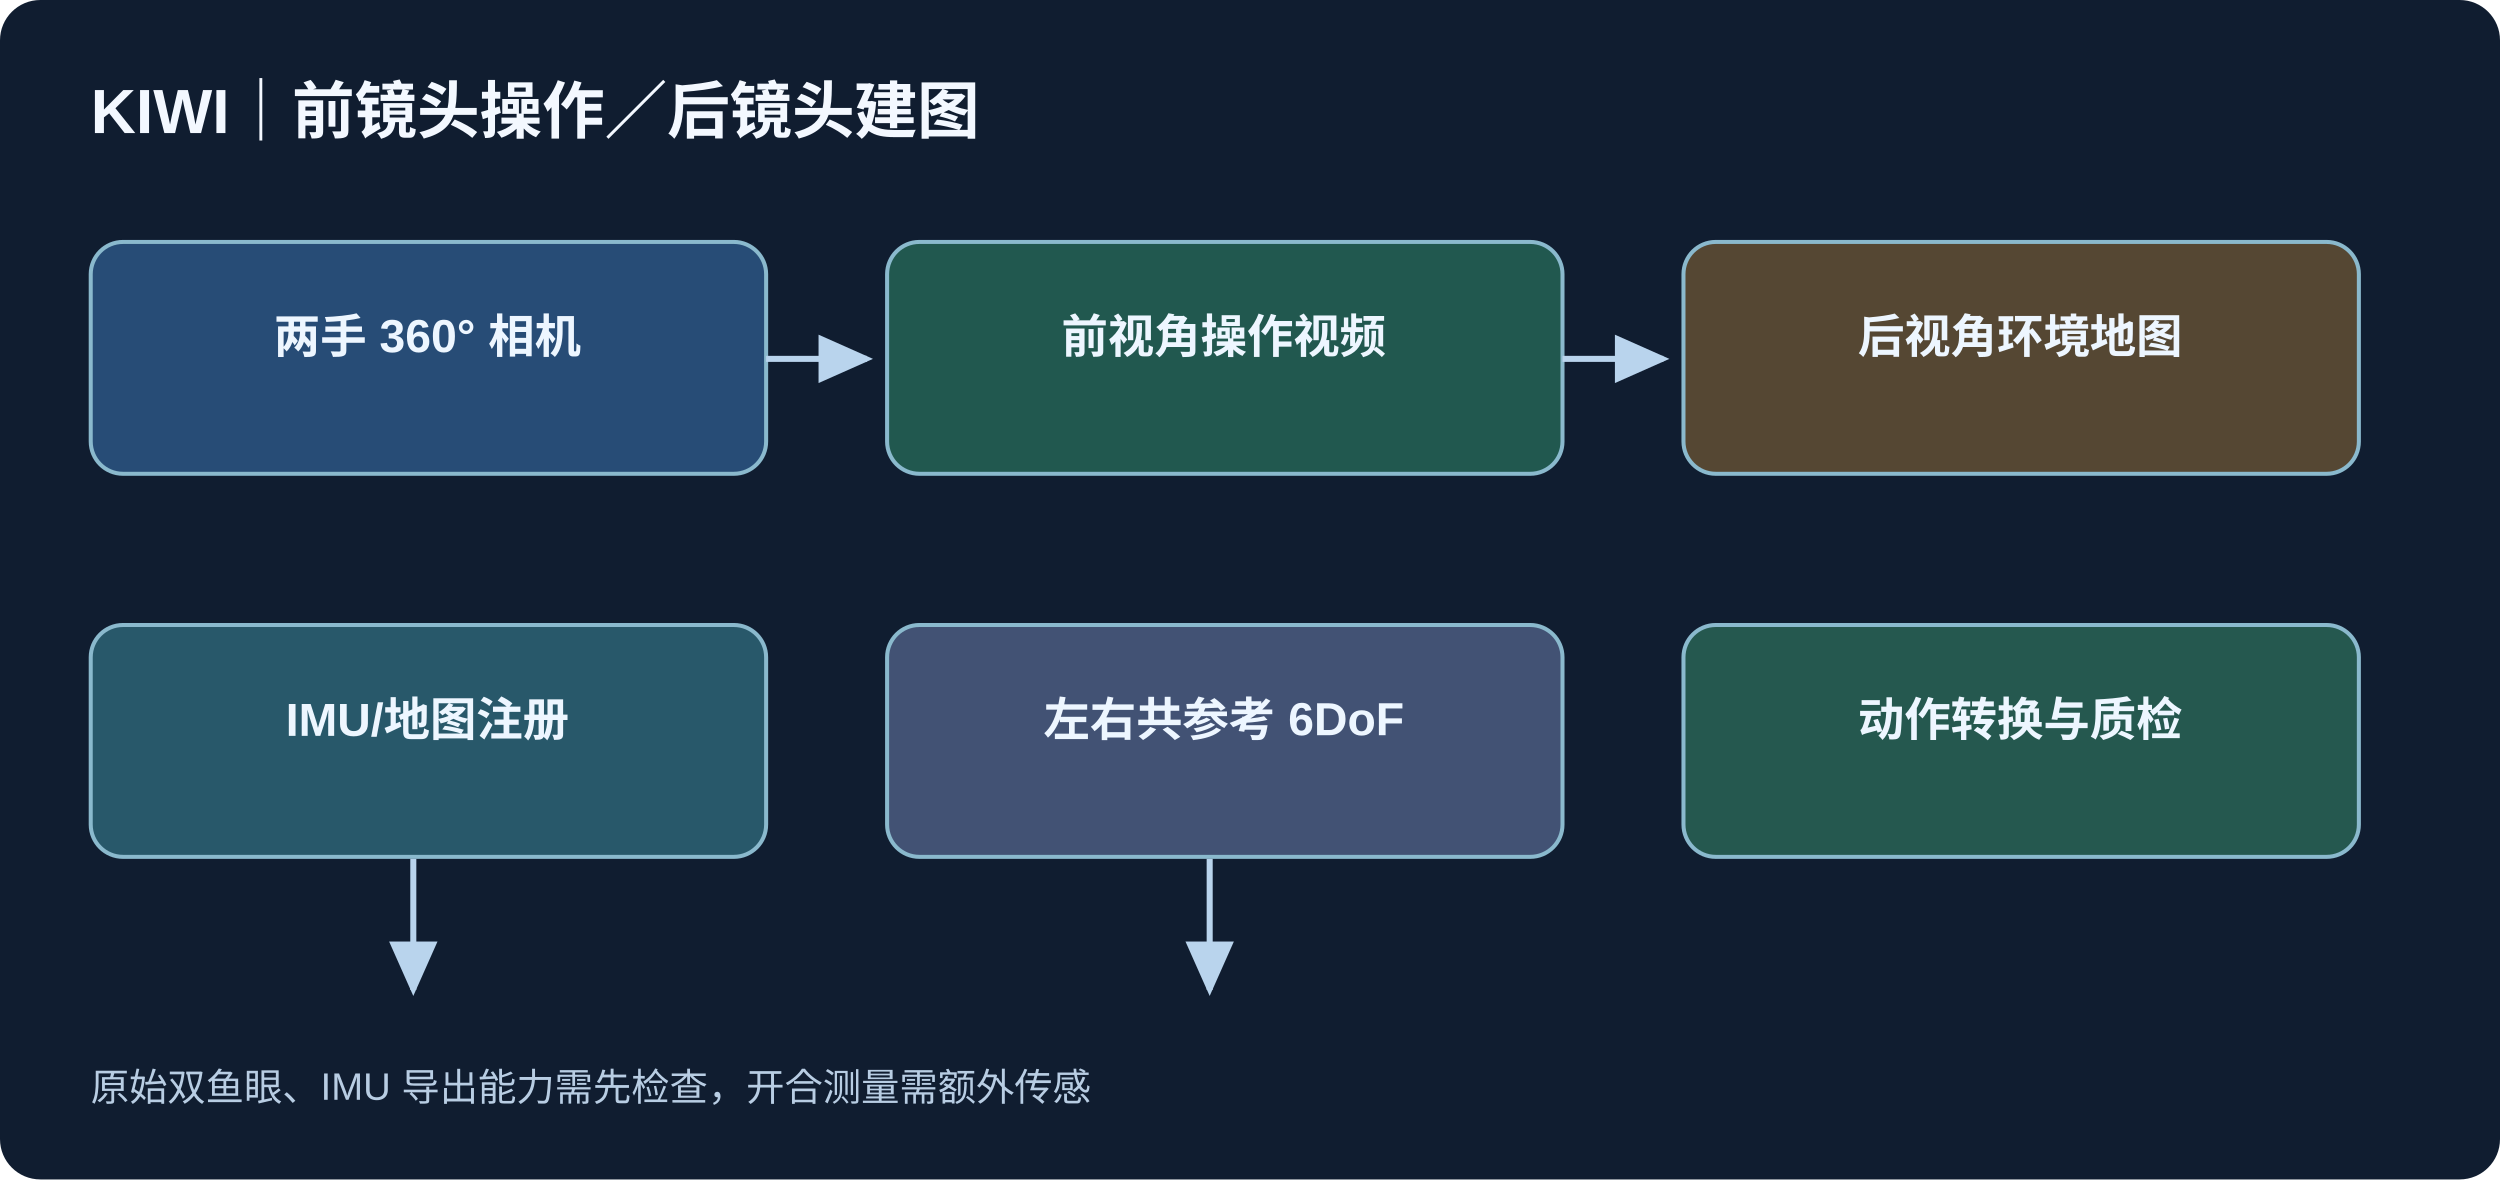
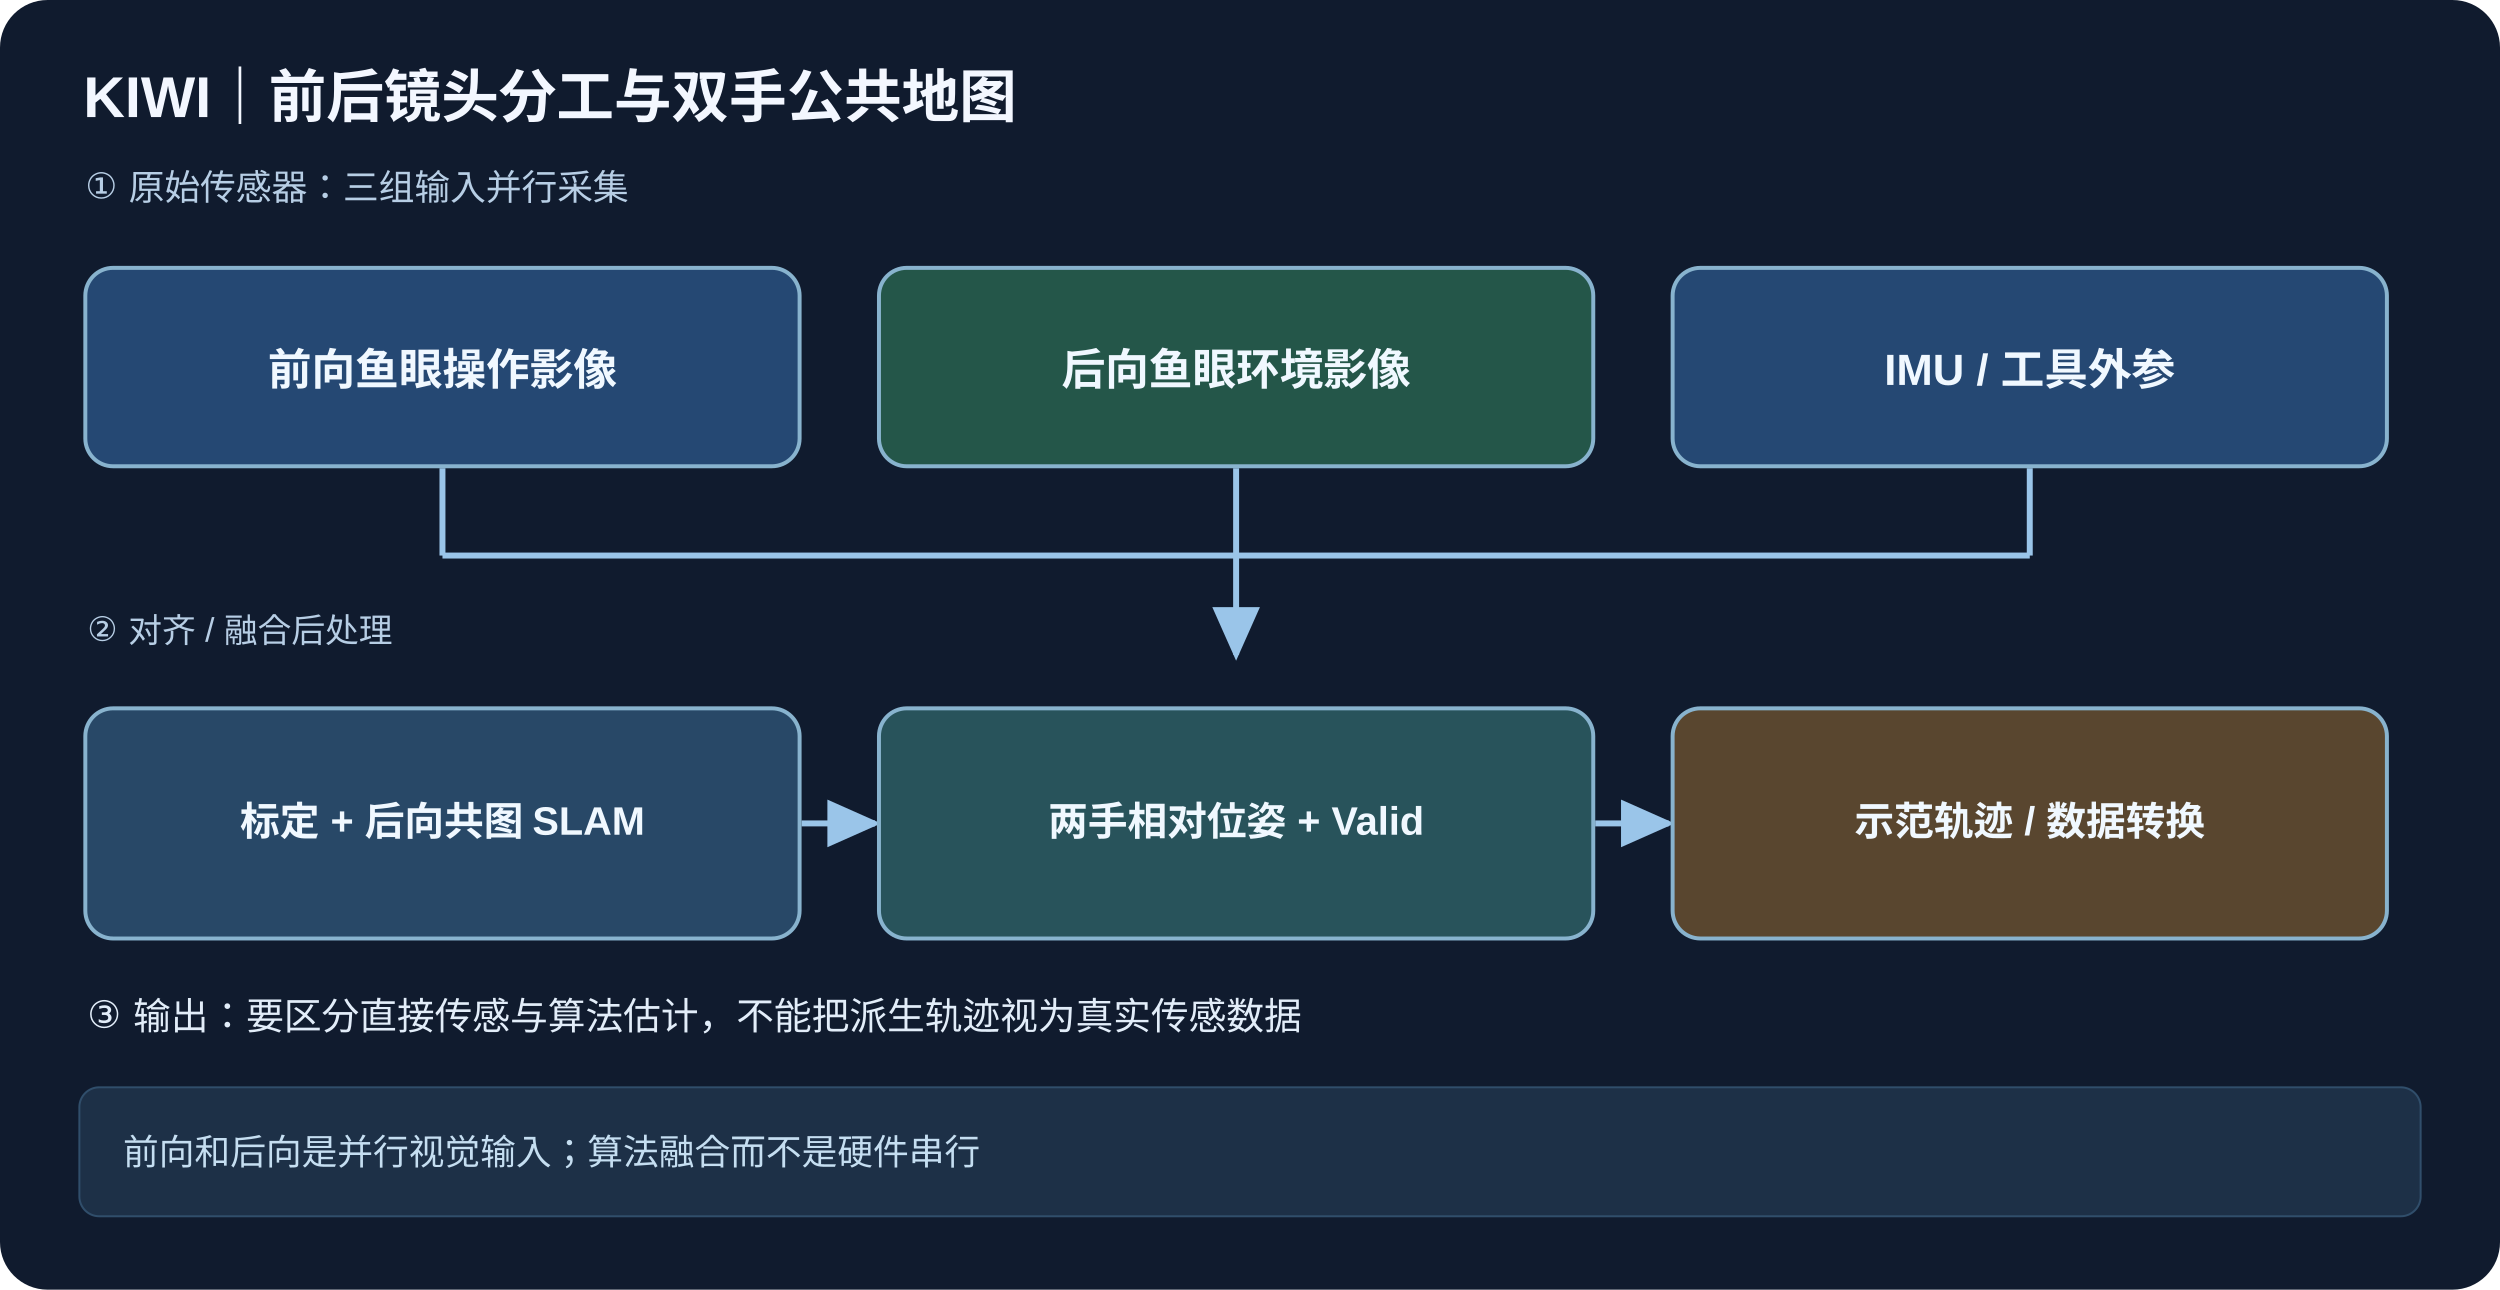
- <svg xmlns="http://www.w3.org/2000/svg" viewBox="0 0 1240 585" role="img" aria-label="KIWI｜前镜头操作／后镜头建图">
+ <svg xmlns="http://www.w3.org/2000/svg" viewBox="0 0 1260 650" role="img" aria-label="KIWI｜前后镜头分工与双手公共地图">
  <defs>
-     <marker id="a" markerWidth="9" markerHeight="9" refX="8" refY="4" orient="auto">
-       <path d="M0 0L9 4L0 8Z" fill="#b9d4ed" />
+     <marker id="arrow" markerWidth="9" markerHeight="9" refX="8" refY="4" orient="auto">
+       <path d="M0 0L9 4L0 8Z" fill="#9ac5e9" />
    </marker>
  </defs>
-   <rect width="1240" height="585" rx="20" fill="#101d30" />
-   <text x="45" y="66" font-family="Arial,Microsoft YaHei,sans-serif" font-size="31" font-weight="bold" fill="#f3f8ff">KIWI｜前镜头操作／后镜头建图</text>
-   <rect x="45" y="120" width="335" height="115" rx="16" fill="#274c76" stroke="#8ab9cd" stroke-width="2" />
-   <text x="212" y="175" text-anchor="middle" font-family="Arial,Microsoft YaHei,sans-serif" font-size="23" font-weight="bold" fill="#edf6ff">两手 360° 相机</text>
-   <path d="M380 178h50" stroke="#b9d4ed" stroke-width="3" marker-end="url(#a)" />
-   <rect x="440" y="120" width="335" height="115" rx="16" fill="#21584f" stroke="#8ab9cd" stroke-width="2" />
-   <text x="607" y="175" text-anchor="middle" font-family="Arial,Microsoft YaHei,sans-serif" font-size="23" font-weight="bold" fill="#edf6ff">前视角操作视频</text>
-   <path d="M775 178h50" stroke="#b9d4ed" stroke-width="3" marker-end="url(#a)" />
-   <rect x="835" y="120" width="335" height="115" rx="16" fill="#554733" stroke="#8ab9cd" stroke-width="2" />
-   <text x="1002" y="175" text-anchor="middle" font-family="Arial,Microsoft YaHei,sans-serif" font-size="23" font-weight="bold" fill="#edf6ff">后视角环境地图</text>
-   <rect x="45" y="310" width="335" height="115" rx="16" fill="#28586a" stroke="#8ab9cd" stroke-width="2" />
-   <text x="212" y="365" text-anchor="middle" font-family="Arial,Microsoft YaHei,sans-serif" font-size="23" font-weight="bold" fill="#edf6ff">IMU/地图注册</text>
-   <path d="M205 426v65" stroke="#b9d4ed" stroke-width="3" marker-end="url(#a)" />
-   <rect x="440" y="310" width="335" height="115" rx="16" fill="#425274" stroke="#8ab9cd" stroke-width="2" />
-   <text x="607" y="365" text-anchor="middle" font-family="Arial,Microsoft YaHei,sans-serif" font-size="23" font-weight="bold" fill="#edf6ff">左右共参考 6DoF</text>
-   <path d="M600 426v65" stroke="#b9d4ed" stroke-width="3" marker-end="url(#a)" />
-   <rect x="835" y="310" width="335" height="115" rx="16" fill="#25584f" stroke="#8ab9cd" stroke-width="2" />
-   <text x="1002" y="365" text-anchor="middle" font-family="Arial,Microsoft YaHei,sans-serif" font-size="23" font-weight="bold" fill="#edf6ff">动作转换与质检</text>
-   <text x="45" y="546" font-size="19" font-family="Arial,Microsoft YaHei,sans-serif" fill="#b8cde3">原始双鱼眼、IMU 导出能力需先检查，开合测量需额外传感</text>
+   <rect width="1260" height="650" rx="24" fill="#101b2e" />
+   <style>text{font-family:Arial,'Microsoft YaHei','PingFang SC',sans-serif}</style>
+   <text x="42" y="59" font-size="29" font-weight="bold" fill="#f3f7ff">KIWI｜前后镜头分工与双手公共地图</text>
+   <text x="43" y="100" font-size="18" fill="#b7cee5">① 原始传感器：三组输入并行采集</text>
+   <rect x="43" y="135" width="360" height="100" rx="14" fill="#254873" stroke="#88b3ce" stroke-width="2" />
+   <text x="223" y="194" text-anchor="middle" font-size="22" font-weight="bold" fill="#f0f8ff">前向鱼眼操作影像</text>
+   <path d="M223 236V280" stroke="#9ac5e9" stroke-width="3" />
+   <rect x="443" y="135" width="360" height="100" rx="14" fill="#245649" stroke="#88b3ce" stroke-width="2" />
+   <text x="623" y="194" text-anchor="middle" font-size="22" font-weight="bold" fill="#f0f8ff">后向鱼眼环境影像</text>
+   <path d="M623 236V280" stroke="#9ac5e9" stroke-width="3" />
+   <rect x="843" y="135" width="360" height="100" rx="14" fill="#254873" stroke="#88b3ce" stroke-width="2" />
+   <text x="1023" y="194" text-anchor="middle" font-size="22" font-weight="bold" fill="#f0f8ff">IMU / 工具外参</text>
+   <path d="M1023 236V280" stroke="#9ac5e9" stroke-width="3" />
+   <path d="M223 280H1023M623 280V330" stroke="#9ac5e9" stroke-width="3" fill="none" marker-end="url(#arrow)" />
+   <text x="44" y="323" font-size="17" fill="#b7cee5">② 对齐 / 融合后处理</text>
+   <rect x="43" y="357" width="360" height="116" rx="14" fill="#284867" stroke="#88b3ce" stroke-width="2" />
+   <text x="223" y="421" text-anchor="middle" font-size="20" font-weight="bold" fill="#f0f8ff">标定 + 后向共图 SLAM</text>
+   <path d="M404 415H441" stroke="#9ac5e9" stroke-width="3" marker-end="url(#arrow)" />
+   <rect x="443" y="357" width="360" height="116" rx="14" fill="#28535b" stroke="#88b3ce" stroke-width="2" />
+   <text x="623" y="421" text-anchor="middle" font-size="20" font-weight="bold" fill="#f0f8ff">两手相对位姿 + Valid</text>
+   <path d="M804 415H841" stroke="#9ac5e9" stroke-width="3" marker-end="url(#arrow)" />
+   <rect x="843" y="357" width="360" height="116" rx="14" fill="#59462f" stroke="#88b3ce" stroke-width="2" />
+   <text x="1023" y="421" text-anchor="middle" font-size="20" font-weight="bold" fill="#f0f8ff">示范轨迹 / 数据转换</text>
+   <text x="44" y="518" font-size="19" fill="#e2edf9">③ 输出：要区分直接传感与算法估计，不能把派生轨迹视为真实传感数据</text>
+   <rect x="40" y="548" width="1180" height="65" rx="10" fill="#1d3047" stroke="#304e6b" />
+   <text x="62" y="587" font-size="18" fill="#c5def1">前向和后向是并行视觉输入；算法融合而不是硬件串行</text>
</svg>
